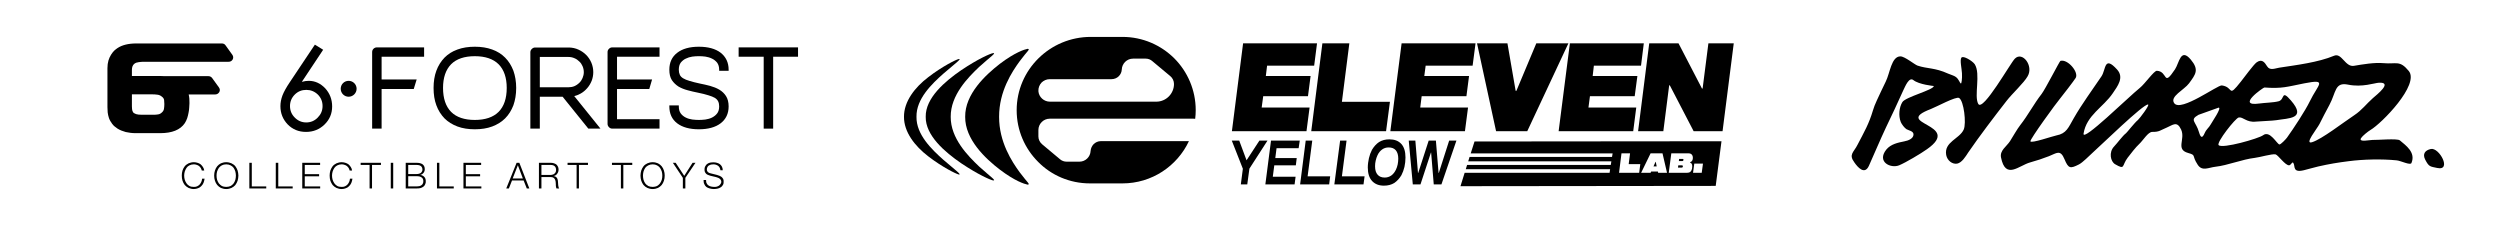
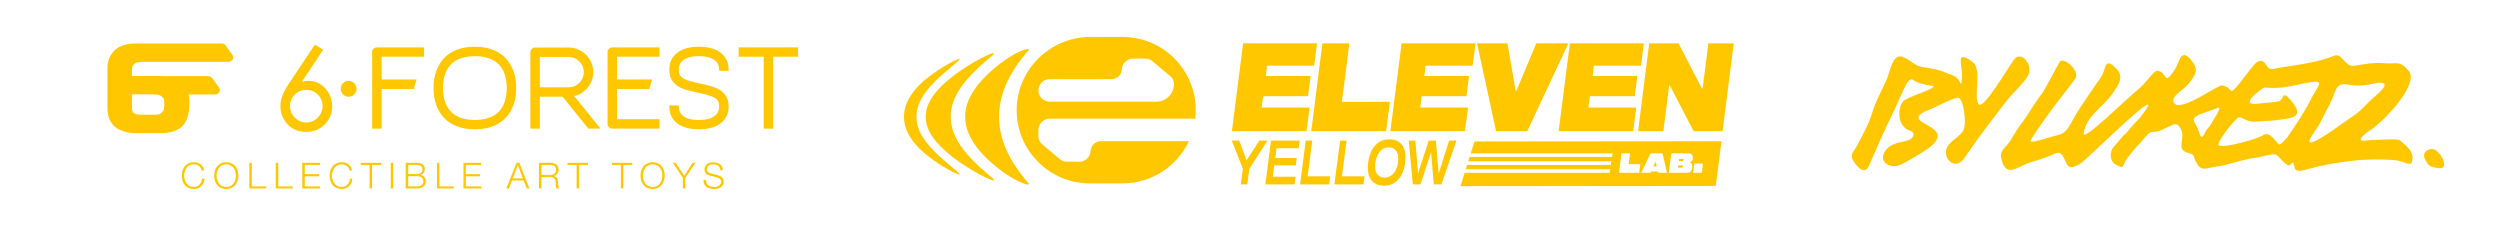
<svg xmlns="http://www.w3.org/2000/svg" xml:space="preserve" width="420mm" height="40mm" version="1.1" style="shape-rendering:geometricPrecision; text-rendering:geometricPrecision; image-rendering:optimizeQuality; fill-rule:evenodd; clip-rule:evenodd" viewBox="0 0 42000 4000">
  <defs>
    <style type="text/css">
   
-     .str1 {stroke:#FEFEFE;stroke-width:17.64}
-     .str0 {stroke:#FEFEFE;stroke-width:17.64;stroke-dasharray:169.32 169.32}
+     .str1 {stroke:#ffc700;stroke-width:17.64}
+     .str0 {stroke:#ffc700;stroke-width:17.64;stroke-dasharray:169.32 169.32}
    .fil1 {fill:none}
    .fil3 {fill:none;fill-rule:nonzero}
-     .fil0 {fill:black}
-     .fil2 {fill:black;fill-rule:nonzero}
+     .fil0 {fill:#ffc700}
+     .fil2 {fill:#ffc700;fill-rule:nonzero}
   
  </style>
  </defs>
  <g id="Capa_x0020_1">
    <g id="_1547523272960">
      <g>
        <path class="fil0" d="M36528 1735c-83,-112 166,-224 248,-335 111,-152 173,-227 30,-398 -173,-206 -194,55 -266,163 -205,307 -114,35 -304,24 -48,-3 -199,217 -286,287 -193,155 -971,921 -946,768 49,-309 332,-442 491,-678 79,-117 195,-263 72,-398 -220,-242 -185,-1 -262,114 -158,235 -325,458 -467,706 -90,156 -120,255 -290,287 -66,13 -419,136 -437,100 -14,-30 445,-659 498,-719 34,-40 239,-307 262,-346 58,-96 -134,-323 -256,-287 -14,4 -254,476 -317,557 -127,162 -228,357 -358,522 -53,67 -122,192 -172,270 -59,91 -174,155 -151,273 76,381 299,136 491,83 97,-26 221,-67 314,-104 130,-50 191,-120 262,52 65,157 97,160 241,87 67,-34 169,-142 235,-201 123,-108 856,-824 928,-806 30,8 -143,237 -171,260 -57,46 -183,209 -199,221 -60,46 -142,162 -202,225 -91,96 -60,252 18,297 174,101 108,24 211,-110 54,-70 134,-175 196,-232 62,-57 147,-202 217,-201 120,2 135,-28 246,-74 103,-44 170,-114 239,35 75,163 -98,333 118,393 141,40 53,35 162,200 75,112 181,44 299,31 201,-22 446,-124 660,-149 81,-9 286,-70 346,-59 44,9 167,193 232,184 27,-4 52,-67 66,-42l6 11c28,47 -17,160 172,114 82,-20 160,-44 241,-63 190,-43 325,-65 513,-89 243,-32 559,-39 807,-14 70,7 229,88 247,45 76,-179 -93,-295 -195,-381 -42,-35 -380,-4 -462,-7 -39,-1 -238,45 -189,-31 24,-38 117,-112 156,-135 190,-110 832,-766 645,-993 -154,-186 -205,-111 -425,-131 -150,-14 -349,20 -497,45 -145,24 -204,-223 -331,-170 -271,113 -630,156 -923,201 -66,10 -155,54 -202,-21 -46,-74 -89,-130 -177,-69 -51,36 -214,260 -266,325 -225,284 -114,91 -319,63 -69,-10 -687,450 -799,300zm745 703c60,66 677,-112 747,-166 114,-88 232,148 274,155 21,4 109,-89 127,-114 111,-154 308,-454 383,-609 138,-287 310,-382 -91,-304 -289,57 -370,92 -672,70 -15,-1 -485,325 -84,269 90,-13 241,-15 325,-38 106,-29 40,-205 205,-14 272,314 -42,297 -244,332 -57,10 -289,18 -343,24 -160,19 -213,-83 -290,-69 -56,11 -377,420 -337,464zm2691 -1048c-69,3 -280,81 -516,32 -227,-47 -199,128 -315,343 -71,131 -101,191 -166,319 -40,79 -262,348 -124,305 163,-50 526,-333 708,-453 129,-85 206,-193 313,-287 70,-61 341,-273 100,-259zm-2691 418c-3,0 -329,116 -338,121 -157,89 -44,107 9,294 25,86 52,111 94,14 30,-69 73,-93 99,-142 28,-51 193,-287 136,-287zm3565 695c-99,22 -143,84 -94,180 63,122 82,113 202,139 250,53 34,-349 -108,-319z" />
        <path class="fil0" d="M32943 1403c-21,-10 -33,-72 -85,-110 -24,-21 -99,-42 -129,-56 -226,-103 -350,-79 -515,-135 -49,-17 -214,-155 -287,-155 -153,0 -175,283 -247,425 -24,49 -51,104 -75,156 -39,86 -115,235 -139,325 -69,232 -144,356 -259,578 -63,128 -154,162 -54,297 57,83 172,215 244,59 93,-207 190,-439 286,-643 97,-204 202,-422 292,-626 34,-70 97,-229 169,-173 94,76 344,100 344,100 -3,66 -473,183 -528,270 -54,86 -69,228 -27,335 15,38 64,101 97,121 36,21 117,31 117,87 0,69 -84,104 -156,117 -103,21 -226,45 -302,139 -163,207 76,321 217,263 109,-45 365,-197 467,-270 615,-429 -605,-419 64,-675 90,-34 427,-218 476,-186 81,51 123,425 78,529 -69,159 -334,207 -295,429 18,93 102,159 184,145 81,-17 141,-118 186,-187 190,-277 440,-605 645,-868 91,-118 293,-304 353,-412 105,-176 -88,-425 -214,-297 -72,69 -536,896 -615,761 -75,-132 45,-505 -60,-668 -39,-55 -193,-149 -223,-110 -30,38 6,190 9,262 6,97 -9,180 -18,173z" />
      </g>
      <g id="_2132768239088">
        <path class="fil2" d="M3905 923l-114 -159c-15,-23 -36,-34 -66,-34l-1435 0c-133,0 -239,26 -318,79 -16,10 -33,25 -53,42 -19,19 -36,41 -53,68 -18,28 -33,61 -44,97 -11,37 -17,81 -17,130l0 653c0,27 2,57 4,89 4,32 11,65 22,97 12,34 31,64 53,95 21,30 53,56 91,81 40,25 86,43 137,57 51,11 106,19 162,19l417 0c199,0 337,-55 413,-167 17,-25 30,-55 41,-85 10,-30 17,-61 23,-93 6,-30 10,-59 11,-87 2,-28 4,-53 4,-72 0,-21 -2,-45 -2,-76 -2,-20 -5,-45 -11,-70l146 0 0 0 297 0c30,0 55,-13 72,-41 13,-27 11,-51 -6,-76l-115 -159c-15,-21 -38,-32 -66,-32l-741 0c-19,-2 -38,-2 -55,-2l-486 0 0 -102c0,-46 13,-80 38,-101 9,-9 22,-15 36,-21 13,-3 26,-7 41,-9 14,-2 27,-4 38,-4 13,-2 23,-2 30,-2l1439 0c33,0 57,-13 72,-41 12,-25 10,-50 -5,-74zm-1347 662c29,0 59,2 88,6 30,4 54,15 77,36 19,13 30,32 34,53 2,21 4,44 4,68 0,27 -2,53 -6,78 -3,24 -15,45 -32,60 -19,19 -41,33 -68,36 -26,4 -49,6 -70,6l-201 0c-45,0 -77,-4 -98,-11 -19,-8 -32,-14 -40,-19 -8,-8 -13,-19 -21,-34 -5,-15 -9,-42 -9,-78l0 -201 342 0z" />
        <path class="fil2" d="M5071 1375c40,-11 79,-17 115,-17 106,0 197,42 277,125 77,85 117,186 117,305 0,119 -42,220 -127,303 -85,83 -189,125 -312,125 -123,0 -225,-42 -307,-125 -81,-85 -123,-186 -123,-307 0,-59 11,-117 34,-180 23,-60 65,-136 125,-225l420 -629 139 86 -358 539zm74 682c75,0 140,-27 193,-82 53,-53 81,-117 81,-193 0,-75 -26,-140 -79,-193 -55,-53 -120,-79 -195,-79 -76,0 -140,26 -193,79 -53,53 -80,118 -80,193 0,76 27,140 80,193 54,55 119,82 193,82z" />
        <path class="fil2" d="M6411 2161l-159 0 0 -1287c0,-21 8,-40 23,-55 17,-16 36,-23 57,-23l793 0 0 157 -714 0 0 382 589 0 -49 160 -540 0 0 666z" />
        <path class="fil2" d="M7977 2172c-108,0 -206,-15 -292,-47 -85,-32 -159,-78 -217,-136 -59,-61 -106,-135 -137,-220 -32,-85 -47,-182 -47,-292 0,-106 15,-204 47,-289 31,-85 78,-159 137,-220 58,-59 132,-106 217,-136 86,-32 184,-47 292,-47 108,0 206,15 292,47 85,30 159,77 217,136 61,61 106,135 139,220 30,85 47,183 47,289 0,110 -17,207 -47,292 -33,85 -78,159 -139,220 -58,58 -132,104 -217,136 -86,32 -184,47 -292,47zm0 -1228c-174,0 -309,45 -399,136 -89,91 -135,225 -135,397 0,177 46,311 135,402 90,91 225,136 399,136 174,0 309,-45 400,-136 90,-91 136,-225 136,-402 0,-172 -46,-306 -136,-397 -91,-91 -226,-136 -400,-136z" />
        <path class="fil2" d="M10088 2161l-204 0 -432 -536 -383 0 0 536 -159 0 0 -1284c0,-21 8,-39 25,-55 15,-15 34,-24 55,-24l572 0c55,2 108,13 157,36 49,22 93,53 129,89 36,36 66,81 87,130 21,50 32,105 32,159 0,52 -10,101 -27,146 -19,46 -43,87 -75,123 -31,36 -69,68 -110,91 -34,19 -70,34 -108,42l441 547zm-1019 -695l483 0c34,0 68,-6 99,-19 30,-13 58,-32 81,-55 25,-24 42,-51 55,-81 13,-30 21,-65 21,-99 0,-36 -8,-70 -21,-100 -13,-30 -30,-57 -55,-79 -23,-23 -49,-42 -81,-55 -31,-14 -65,-21 -99,-21l-483 0 0 509z" />
        <path class="fil2" d="M11080 2161l-793 0c-21,0 -40,-8 -55,-23 -17,-17 -25,-36 -25,-57l0 -1207c0,-21 8,-40 25,-55 15,-16 34,-23 55,-23l793 0 0 157 -714 0 0 382 589 0 -47 160 -542 0 0 507 714 0 0 159z" />
        <path class="fil2" d="M11741 2172c-155,0 -277,-34 -364,-100 -89,-68 -132,-163 -132,-284l0 -17 159 0 0 17c0,49 11,89 32,117 23,31 51,53 85,70 34,17 70,27 110,33 42,5 78,7 110,7 32,0 70,-2 110,-7 39,-6 77,-16 111,-33 33,-17 63,-39 86,-70 22,-28 34,-68 34,-117 0,-34 -6,-63 -17,-85 -10,-21 -29,-42 -53,-57 -29,-17 -65,-32 -110,-45 -48,-16 -106,-29 -176,-44 -57,-11 -116,-25 -171,-40 -58,-15 -109,-36 -155,-62 -45,-29 -83,-65 -112,-108 -30,-46 -43,-104 -43,-176 0,-121 43,-216 132,-284 87,-68 209,-102 364,-102 155,0 278,34 365,100 89,70 135,165 135,286l0 19 -159 0 0 -19c0,-49 -12,-87 -34,-118 -23,-28 -53,-53 -86,-68 -34,-17 -72,-28 -111,-34 -40,-6 -78,-7 -110,-7 -32,0 -68,1 -110,7 -40,6 -76,17 -110,34 -34,15 -62,40 -85,68 -21,29 -32,69 -32,118 0,34 6,62 17,85 9,23 28,42 55,59 28,17 64,32 110,45 45,15 104,28 174,44 57,11 113,24 170,39 57,16 108,36 154,63 47,28 85,64 113,108 29,45 44,104 44,174 0,121 -46,216 -135,284 -87,66 -210,100 -365,100z" />
        <polygon class="fil2" points="12989,2161 12830,2161 12830,953 12409,953 12409,796 13407,796 13407,953 12989,953 " />
        <path class="fil2" d="M5991 1491c0,74 -61,134 -134,134 -74,0 -133,-60 -133,-134 0,-74 59,-133 133,-133 73,0 134,59 134,133z" />
        <path class="fil2" d="M3373 2822c-10,-14 -19,-25 -31,-34 -13,-8 -24,-16 -39,-19 -16,-6 -31,-8 -46,-8 -28,0 -53,6 -74,17 -21,10 -38,25 -49,42 -13,19 -23,40 -30,62 -6,21 -10,46 -10,68 0,25 4,48 10,70 7,23 17,42 30,61 11,17 28,32 49,44 21,11 46,15 74,15 21,0 38,-2 55,-10 15,-7 30,-17 42,-30 11,-13 20,-26 28,-44 8,-17 11,-34 13,-54l42 0c-4,26 -10,51 -19,72 -9,22 -23,39 -38,54 -15,16 -32,27 -53,34 -21,8 -45,14 -70,14 -34,0 -62,-8 -89,-19 -25,-13 -47,-29 -64,-49 -17,-21 -29,-46 -38,-72 -8,-27 -12,-55 -12,-86 0,-30 4,-58 12,-85 9,-26 21,-51 38,-72 17,-21 39,-36 64,-49 27,-11 55,-19 89,-19 21,0 42,4 61,10 19,5 38,15 53,26 15,13 28,29 39,46 12,17 17,36 21,58l-41 0c-4,-17 -10,-30 -17,-43z" />
        <path class="fil2" d="M3647 3020c8,23 17,42 30,61 14,17 31,32 50,44 20,9 45,15 73,15 29,0 53,-6 74,-15 21,-12 38,-27 51,-44 12,-19 23,-38 29,-61 5,-22 9,-45 9,-70 0,-22 -4,-47 -9,-68 -6,-22 -17,-43 -29,-62 -13,-17 -30,-32 -51,-42 -21,-11 -45,-17 -74,-17 -28,0 -53,6 -73,17 -19,10 -36,25 -50,42 -13,19 -22,40 -30,62 -6,21 -9,46 -9,68 0,25 3,48 9,70zm-36 -155c8,-26 21,-51 38,-72 17,-21 38,-36 62,-49 27,-11 55,-19 89,-19 35,0 65,8 89,19 27,13 48,28 65,49 17,21 28,46 38,72 7,27 13,55 13,85 0,31 -6,59 -13,86 -10,26 -21,51 -38,72 -17,20 -38,36 -65,49 -24,11 -54,19 -89,19 -34,0 -62,-8 -89,-19 -24,-13 -45,-29 -62,-49 -17,-21 -30,-46 -38,-72 -9,-27 -13,-55 -13,-86 0,-30 4,-58 13,-85z" />
        <polygon class="fil2" points="4230,2735 4230,3132 4473,3132 4473,3166 4189,3166 4189,2735 " />
        <polygon class="fil2" points="4675,2735 4675,3132 4917,3132 4917,3166 4633,3166 4633,2735 " />
        <polygon class="fil2" points="5378,2735 5378,2771 5120,2771 5120,2926 5361,2926 5361,2962 5120,2962 5120,3132 5379,3132 5379,3166 5078,3166 5078,2735 " />
        <path class="fil2" d="M5857 2822c-10,-14 -19,-25 -31,-34 -13,-8 -24,-16 -39,-19 -16,-6 -31,-8 -46,-8 -28,0 -53,6 -74,17 -21,10 -36,25 -49,42 -13,19 -23,40 -30,62 -6,21 -10,46 -10,68 0,25 4,48 10,70 7,23 17,42 30,61 13,17 28,32 49,44 21,11 46,15 74,15 21,0 38,-2 55,-10 15,-7 30,-17 42,-30 11,-13 20,-26 28,-44 8,-17 11,-34 13,-54l42 0c-4,26 -10,51 -19,72 -9,22 -23,39 -38,54 -15,16 -32,27 -53,34 -21,8 -43,14 -70,14 -34,0 -62,-8 -89,-19 -25,-13 -47,-29 -64,-49 -15,-21 -29,-46 -38,-72 -8,-27 -12,-55 -12,-86 0,-30 4,-58 12,-85 9,-26 23,-51 38,-72 17,-21 39,-36 64,-49 27,-11 55,-19 89,-19 21,0 42,4 61,10 19,5 38,15 53,26 15,13 28,29 39,46 12,17 17,36 21,58l-41 0c-4,-17 -10,-30 -17,-43z" />
        <polygon class="fil2" points="6400,2735 6400,2771 6250,2771 6250,3166 6209,3166 6209,2771 6059,2771 6059,2735 " />
        <polygon class="fil2" points="6606,3166 6565,3166 6565,2735 6606,2735 " />
        <path class="fil2" d="M6998 3132c15,0 31,-2 44,-4 13,-3 26,-7 36,-15 11,-7 19,-15 24,-26 8,-13 10,-27 10,-44 0,-28 -10,-49 -29,-62 -20,-15 -47,-21 -85,-21l-140 0 0 172 140 0zm0 -208c17,0 31,-2 44,-6 11,-4 22,-9 30,-15 8,-7 13,-15 17,-23 6,-9 8,-19 8,-28 0,-55 -34,-81 -99,-81l-140 0 0 153 140 0zm0 -189c19,0 36,2 53,5 17,4 31,10 44,17 13,10 22,19 30,33 8,15 11,32 11,51 0,11 -1,22 -5,34 -4,9 -8,19 -15,28 -6,8 -14,15 -23,21 -10,8 -19,11 -30,13l0 2c26,4 49,15 66,34 17,19 24,42 24,70 0,8 0,15 -1,25 -2,7 -4,17 -8,26 -4,8 -9,17 -15,27 -8,9 -17,17 -29,23 -11,7 -24,13 -41,17 -17,3 -38,5 -61,5l-182 0 0 -431 182 0z" />
        <polygon class="fil2" points="7381,2735 7381,3132 7623,3132 7623,3166 7341,3166 7341,2735 " />
        <polygon class="fil2" points="8083,2735 8083,2771 7826,2771 7826,2926 8066,2926 8066,2962 7826,2962 7826,3132 8087,3132 8087,3166 7786,3166 7786,2735 " />
        <path class="fil2" d="M8784 2998l-84 -222 -87 222 171 0zm-59 -263l168 431 -43 0 -53 -134 -195 0 -53 134 -44 0 174 -431 46 0z" />
        <path class="fil2" d="M9249 2939c12,0 25,-2 36,-6 12,-3 21,-7 29,-15 9,-7 15,-17 21,-26 5,-12 7,-23 7,-36 0,-27 -7,-48 -23,-63 -15,-15 -39,-22 -70,-22l-153 0 0 168 153 0zm2 -204c19,0 36,2 51,7 15,4 31,12 42,19 11,10 21,21 28,36 8,15 12,30 12,51 0,27 -8,51 -23,70 -13,21 -34,34 -62,40l0 0c15,2 26,6 36,11 9,6 17,14 22,21 6,10 10,19 12,30 3,12 5,23 5,36 0,8 2,16 2,27 0,9 0,21 2,30 2,12 4,21 6,31 4,9 5,17 11,22l-45 0c-4,-4 -6,-9 -6,-15 -2,-6 -4,-11 -4,-17 0,-7 0,-13 -2,-19 0,-6 0,-11 0,-15 -2,-15 -2,-30 -3,-45 -2,-16 -6,-29 -12,-42 -6,-11 -15,-21 -26,-28 -12,-8 -27,-10 -46,-10l-155 0 0 191 -42 0 0 -431 197 0z" />
        <polygon class="fil2" points="9878,2735 9878,2771 9726,2771 9726,3166 9687,3166 9687,2771 9535,2771 9535,2735 " />
        <polygon class="fil2" points="10622,2735 10622,2771 10472,2771 10472,3166 10431,3166 10431,2771 10281,2771 10281,2735 " />
        <path class="fil2" d="M10811 3020c6,23 17,42 29,61 13,17 30,32 51,44 21,9 45,15 74,15 28,0 53,-6 73,-15 21,-12 36,-27 50,-44 13,-19 22,-38 30,-61 6,-22 9,-45 9,-70 0,-22 -3,-47 -9,-68 -8,-22 -17,-43 -30,-62 -14,-17 -29,-32 -50,-42 -20,-11 -45,-17 -73,-17 -29,0 -53,6 -74,17 -21,10 -38,25 -51,42 -12,19 -23,40 -29,62 -5,21 -9,46 -9,68 0,25 4,48 9,70zm-38 -155c10,-26 21,-51 38,-72 17,-21 38,-36 65,-49 24,-11 55,-19 89,-19 34,0 64,8 89,19 24,13 45,28 62,49 17,21 30,46 38,72 9,27 13,55 13,85 0,31 -4,59 -13,86 -8,26 -21,51 -38,72 -17,20 -38,36 -62,49 -25,11 -55,19 -89,19 -34,0 -65,-8 -89,-19 -27,-13 -48,-29 -65,-49 -17,-21 -28,-46 -38,-72 -7,-27 -13,-55 -13,-86 0,-30 6,-58 13,-85z" />
        <polygon class="fil2" points="11304,2735 11351,2735 11495,2954 11635,2735 11684,2735 11514,2988 11514,3166 11472,3166 11472,2988 " />
        <path class="fil2" d="M11872 3079c7,15 17,29 30,36 13,10 28,15 45,19 17,4 36,6 55,6 12,0 25,0 38,-4 13,-4 25,-8 36,-15 11,-8 21,-17 28,-29 10,-11 14,-24 14,-39 0,-12 -4,-23 -10,-31 -5,-9 -11,-17 -21,-22 -7,-6 -19,-12 -28,-15 -11,-4 -21,-8 -30,-10l-97 -23c-13,-3 -24,-7 -36,-13 -13,-4 -23,-11 -32,-19 -8,-7 -15,-19 -21,-30 -6,-12 -7,-25 -7,-42 0,-11 1,-23 5,-38 4,-13 12,-26 23,-39 9,-14 26,-23 45,-33 19,-7 44,-11 74,-11 21,0 42,2 61,8 19,5 36,13 51,24 15,12 26,27 34,42 9,17 13,38 13,59l-39 0c-2,-16 -6,-31 -12,-42 -7,-13 -15,-23 -26,-32 -12,-8 -23,-14 -38,-19 -13,-4 -29,-6 -44,-6 -13,0 -26,2 -40,4 -13,4 -24,9 -34,15 -11,8 -19,15 -24,27 -6,11 -10,24 -10,39 0,12 2,19 6,27 4,7 8,15 13,19 8,5 14,9 21,13 10,4 17,6 27,8l104 26c15,4 30,10 43,15 14,6 25,13 36,21 10,10 17,19 25,32 6,12 7,27 7,46 0,3 0,11 -1,19 0,7 -2,17 -6,26 -4,8 -10,17 -17,27 -8,9 -17,17 -29,24 -13,8 -28,15 -45,19 -19,4 -42,8 -66,8 -25,0 -50,-4 -70,-10 -23,-5 -40,-15 -57,-26 -15,-13 -27,-29 -34,-48 -10,-18 -12,-41 -12,-68l42 0c0,23 2,42 10,55z" />
      </g>
      <g id="_2132626723616">
        <path class="fil2" d="M16109 2932c-48,-10 -282,-127 -511,-303 -230,-175 -413,-413 -411,-667 -2,-255 181,-494 411,-668 229,-176 463,-294 511,-303 53,-6 -63,76 -262,248 -191,170 -456,422 -450,723 -6,299 259,551 450,721 199,173 315,254 262,249z" />
        <path class="fil2" d="M16686 3032c-51,-10 -254,-99 -536,-288 -274,-187 -604,-468 -598,-782 -6,-316 324,-596 598,-784 282,-189 485,-278 536,-286 53,-1 -38,53 -237,233 -185,176 -480,472 -477,837 -3,364 292,659 477,835 199,180 290,235 237,235z" />
        <path class="fil2" d="M17264 3102c-52,-10 -211,-59 -466,-252 -242,-185 -587,-507 -583,-888 -4,-382 341,-702 583,-890 255,-193 414,-242 466,-252 51,6 1,27 -135,211 -127,174 -346,505 -344,931 -2,424 217,756 344,930 136,183 186,206 135,210z" />
        <path class="fil2" d="M19723 1411l0 0c0,163 -133,297 -297,297l-1788 0c-100,0 -185,-77 -193,-176 -3,-58 19,-109 55,-147 34,-32 82,-55 135,-55l1039 0c47,0 91,-19 121,-49 31,-31 49,-70 51,-114 4,-100 87,-182 188,-182l216 0c39,0 79,15 109,42l302 252c39,32 62,81 62,132zm6 -430c-224,-223 -532,-361 -871,-361l-534 0c-682,0 -1244,549 -1244,1232 0,339 138,646 362,869 221,224 530,360 869,360l547 0c492,0 918,-290 1115,-708 0,0 0,-2 -2,-2l-1477 0c-47,0 -91,21 -121,51 -28,29 -47,68 -51,114 -4,100 -87,180 -187,180l-216 0c-40,0 -80,-14 -110,-40l-301 -252c-40,-34 -63,-81 -63,-132l0 -108c0,-104 86,-190 190,-190l1613 0c4,0 7,0 11,0l790 0c9,0 20,0 30,2 0,0 0,0 0,0 6,-47 9,-96 9,-146 0,-338 -138,-647 -359,-869z" />
        <polygon class="fil2" points="21266,1277 22018,1277 21974,1616 21222,1616 21196,1807 22001,1807 21949,2204 20696,2204 20884,728 22126,728 22078,1103 21287,1103 " />
        <polygon class="fil2" points="22029,2204 22216,728 22669,728 22544,1710 23351,1710 23286,2204 " />
        <polygon class="fil2" points="23928,1277 24680,1277 24636,1616 23884,1616 23860,1807 24663,1807 24611,2204 23358,2204 23547,728 24789,728 24740,1103 23951,1103 " />
        <polygon class="fil2" points="25463,1527 25475,1527 25810,728 26349,728 25658,2204 25134,2204 24814,728 25325,728 " />
        <polygon class="fil2" points="26757,1277 27508,1277 27463,1616 26711,1616 26686,1807 27489,1807 27438,2204 26185,2204 26374,728 27616,728 27569,1103 26777,1103 " />
        <polygon class="fil2" points="29127,728 28939,2204 28453,2204 28053,1434 28042,1434 27944,2204 27520,2204 27707,728 28199,728 28593,1487 28604,1487 28701,728 " />
        <polygon class="fil2" points="20990,2833 20954,3098 20846,3098 20880,2835 20694,2362 20819,2362 20942,2693 21158,2362 21294,2362 " />
        <polygon class="fil2" points="21425,2655 21785,2655 21770,2778 21408,2778 21383,2969 21766,2969 21749,3098 21258,3098 21353,2362 21836,2362 21817,2490 21446,2490 " />
        <polygon class="fil2" points="21842,3098 21936,2362 22046,2362 21968,2962 22347,2962 22330,3098 " />
        <polygon class="fil2" points="22417,3098 22514,2362 22622,2362 22544,2962 22925,2962 22907,3098 " />
        <path class="fil2" d="M23330 2477c-42,0 -78,11 -110,34 -32,23 -59,55 -78,97 -13,26 -22,57 -30,89 -8,32 -11,64 -11,96 0,65 15,110 43,142 27,32 68,48 119,48 42,0 78,-12 110,-34 32,-23 57,-55 78,-97 13,-27 23,-57 30,-89 6,-32 10,-64 10,-97 0,-62 -14,-109 -42,-142 -28,-32 -68,-47 -119,-47zm-80 642c-83,0 -149,-25 -199,-78 -47,-51 -72,-127 -72,-227 0,-53 8,-106 19,-157 12,-51 29,-98 51,-140 33,-55 72,-99 120,-131 49,-30 106,-45 172,-45 85,0 152,24 201,77 47,52 70,127 70,228 0,53 -6,106 -17,157 -12,51 -29,98 -51,140 -33,55 -72,98 -120,131 -49,30 -106,45 -174,45z" />
        <polygon class="fil2" points="24087,3098 24043,2562 24040,2562 23864,3098 23735,3098 23667,2362 23778,2362 23822,2905 23826,2905 24002,2362 24123,2362 24168,2905 24172,2905 24346,2362 24468,2362 24216,3098 " />
        <polygon class="fil2" points="27813,2719 27779,2795 27832,2795 27817,2719 " />
        <path class="fil2" d="M28260 2778l-65 0 -5 38 64 0c8,0 11,-4 15,-9 2,-4 4,-8 4,-14 0,-9 -6,-15 -13,-15z" />
        <path class="fil2" d="M28269 2670l-60 0 -4 36 59 0c7,0 13,-4 15,-9 2,-2 4,-8 4,-12 0,-9 -4,-15 -14,-15z" />
        <path class="fil2" d="M28589 2903l-146 0 21 -155 146 0 -21 155zm-155 -216c-2,8 -8,15 -13,23 -4,4 -8,6 -14,8 -3,3 -9,5 -15,5l0 6c12,4 21,11 27,21 7,9 11,24 11,41 0,33 -5,55 -15,74 -6,12 -15,21 -28,29 -14,7 -31,9 -51,9l-301 0 43 -327 288 0c26,0 43,7 55,20 13,14 19,33 19,55 0,14 -2,27 -6,36zm-577 216l-4 -21 -114 0 -9 21 -159 0 159 -327 200 0 76 327 -149 0zm-319 0l-338 0 41 -327 144 0 -23 181 195 0 -19 146zm-2766 -526l-64 200 2384 0 -10 59 -2393 0 -23 74 2405 0 -10 61 -2414 0 -22 72 2425 0 -9 60 -2435 0 -70 225 4288 -5 97 -750 -4149 4z" />
      </g>
      <polyline class="fil3 str1" points="-1650,5595 -2088,5595 -2088,5158 " />
      <polyline class="fil3 str1" points="-2088,-1077 -2088,-1514 -1650,-1514 " />
    </g>
  </g>
</svg>
